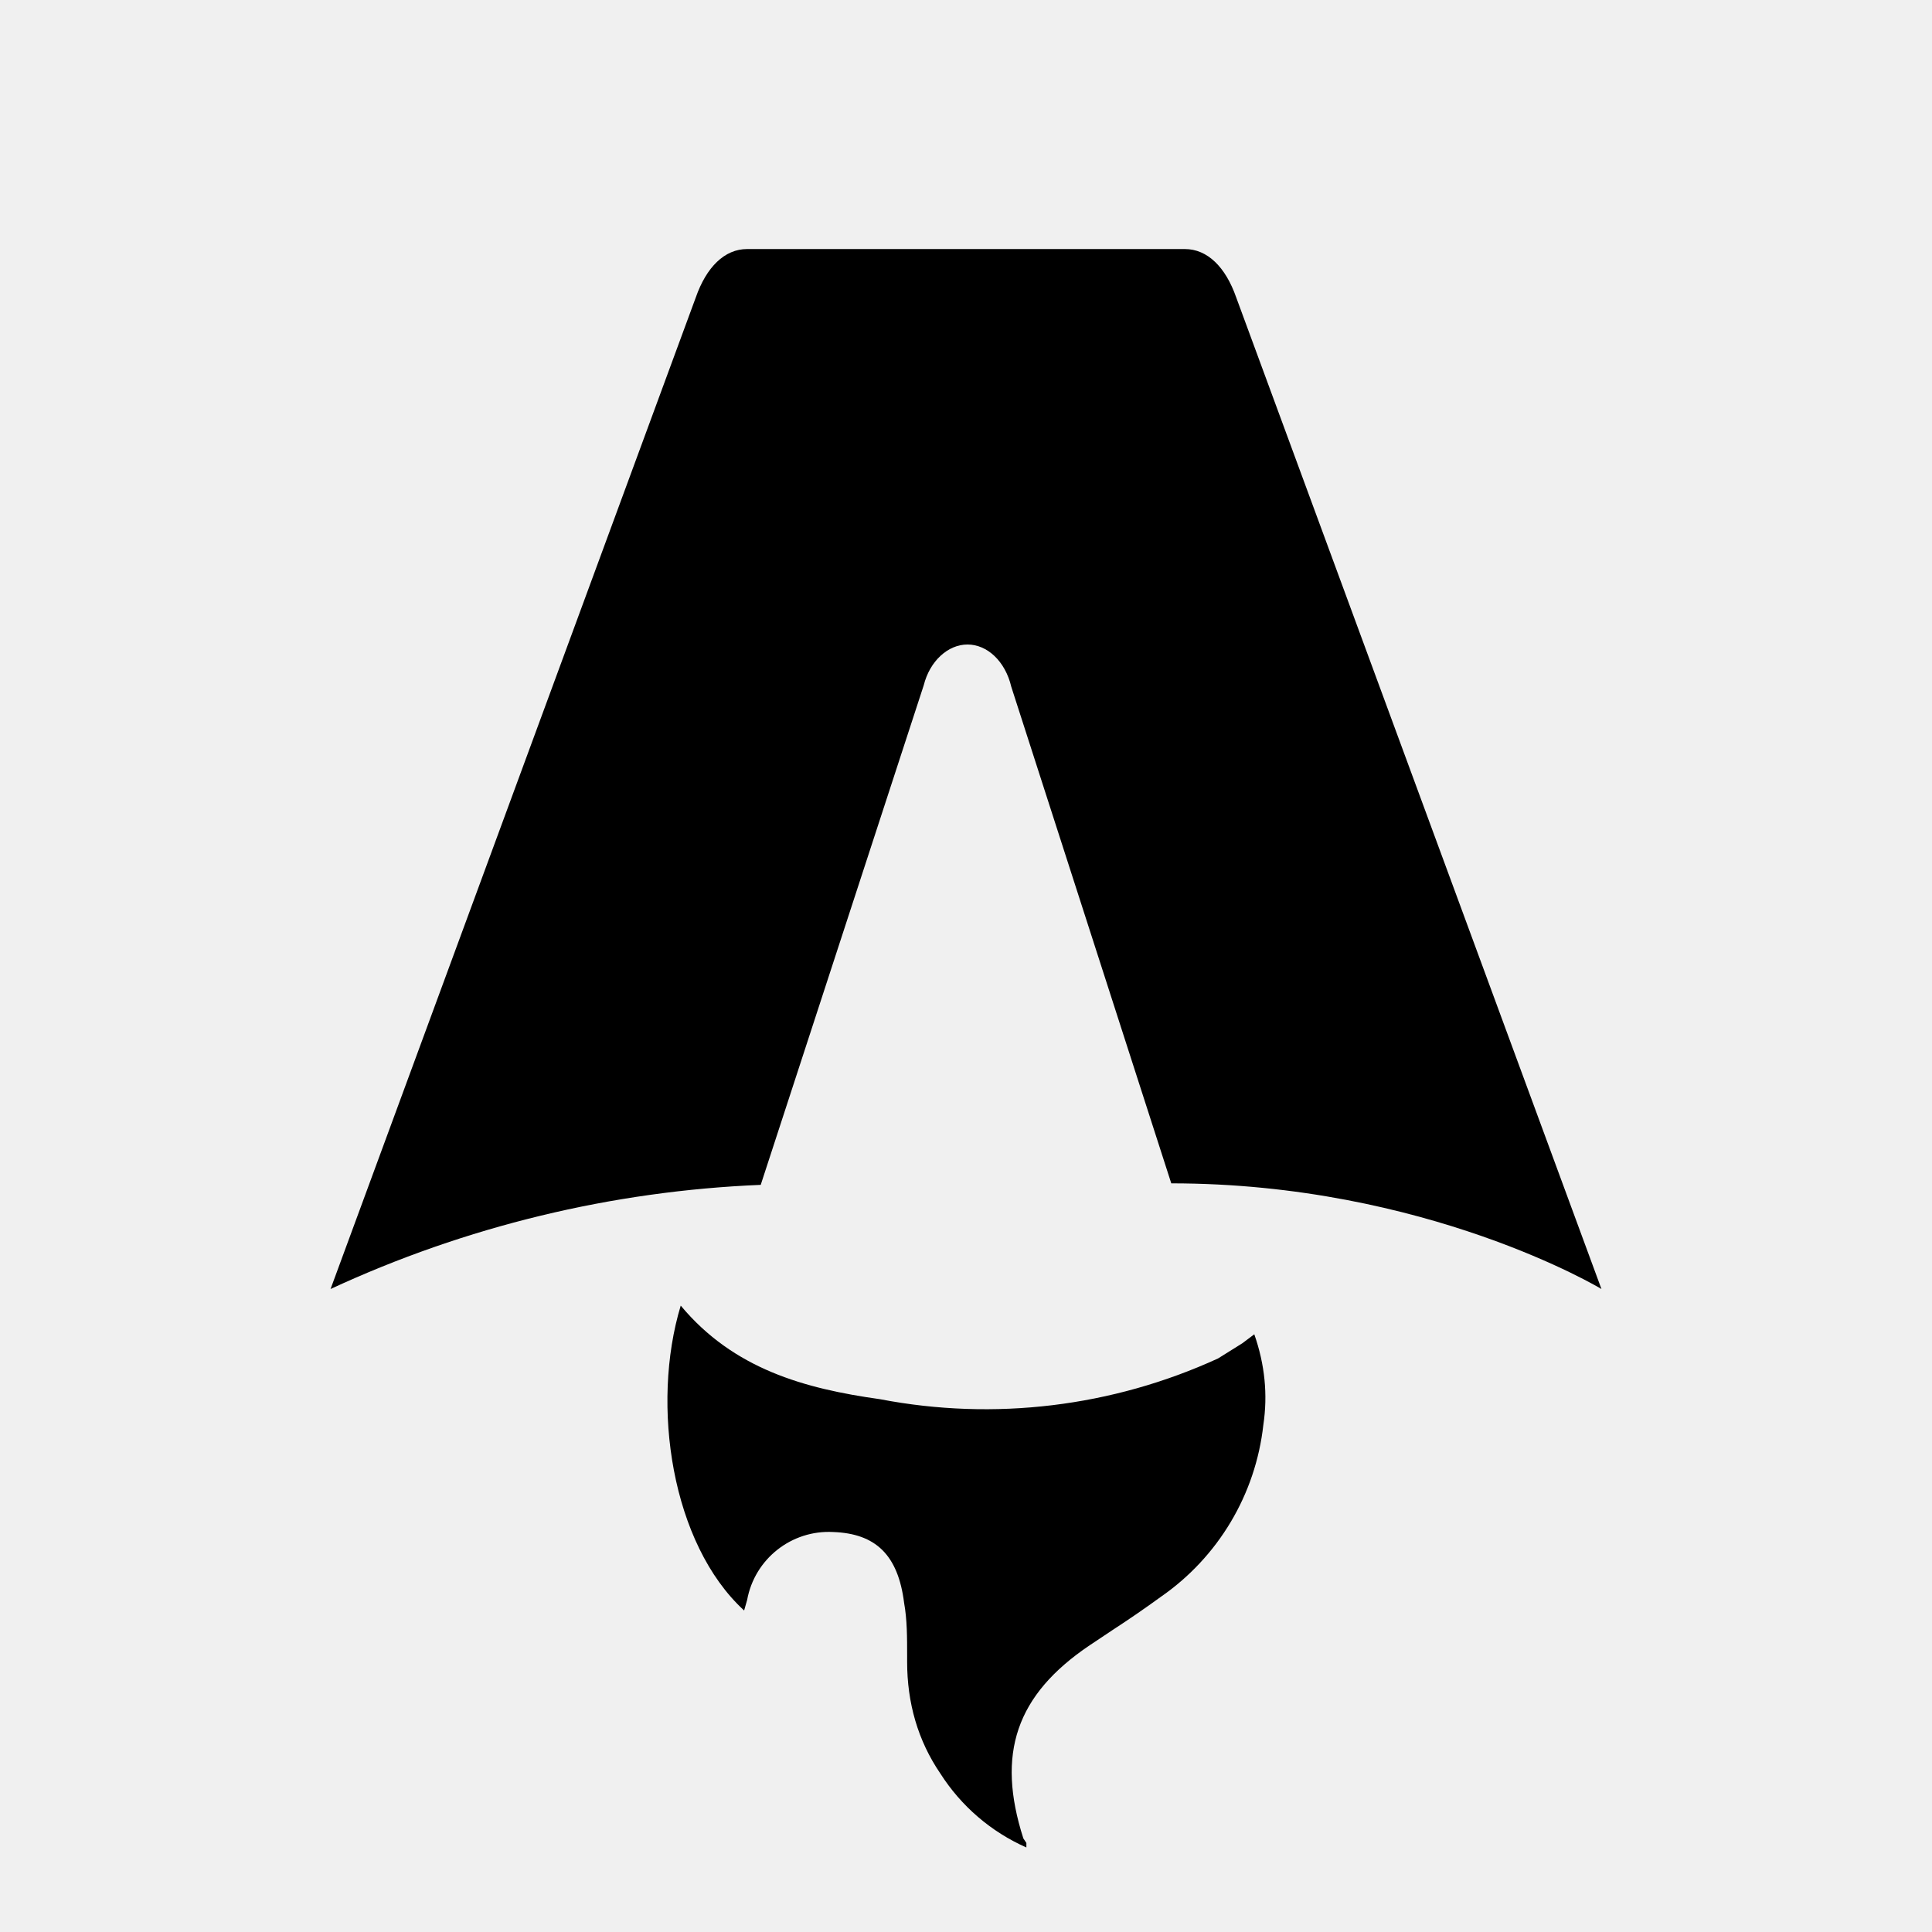
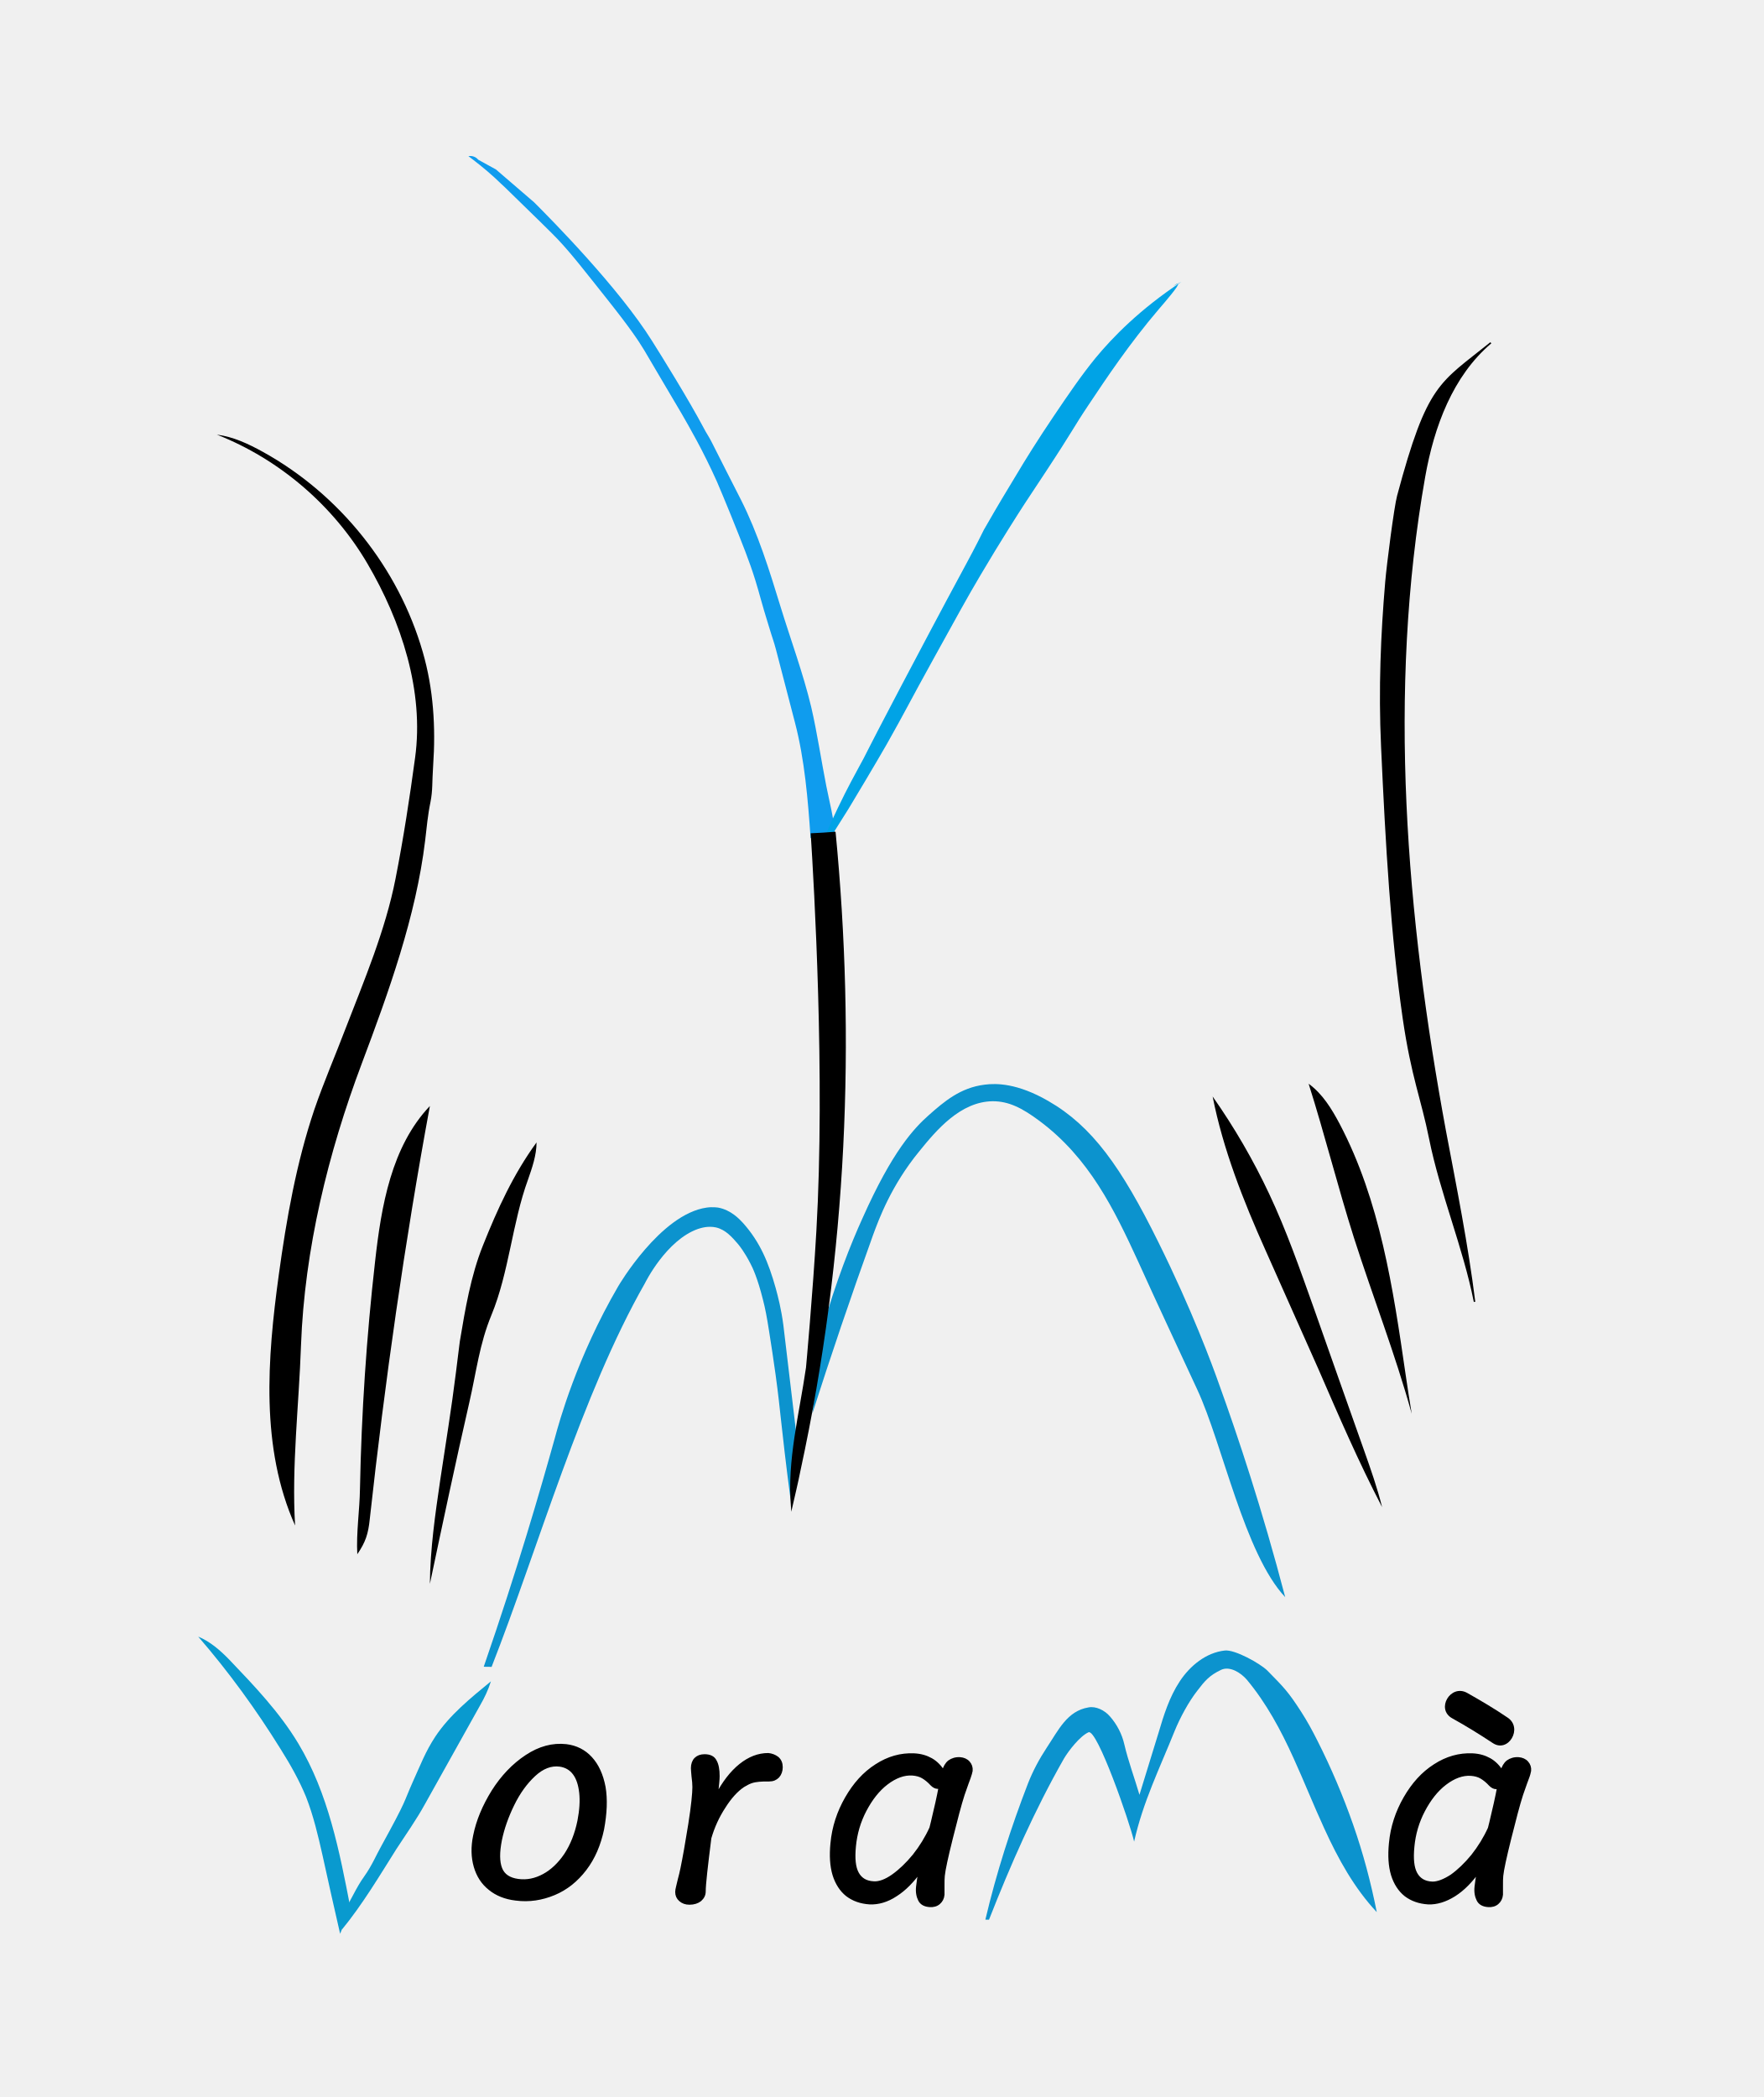
- <svg xmlns="http://www.w3.org/2000/svg" fill="none" viewBox="0 0 128 128">
-   <path d="M50.4 78.5a75.1 75.1 0 0 0-28.5 6.9l24.2-65.7c.7-2 1.9-3.2 3.4-3.2h29c1.5 0 2.7 1.2 3.4 3.2l24.2 65.7s-11.6-7-28.5-7L67 45.5c-.4-1.7-1.6-2.8-2.9-2.8-1.3 0-2.5 1.1-2.9 2.7L50.4 78.5Zm-1.1 28.2Zm-4.2-20.2c-2 6.6-.6 15.8 4.2 20.2a17.5 17.5 0 0 1 .2-.7 5.5 5.5 0 0 1 5.7-4.5c2.8.1 4.3 1.5 4.7 4.7.2 1.1.2 2.3.2 3.5v.4c0 2.7.7 5.2 2.2 7.4a13 13 0 0 0 5.7 4.9v-.3l-.2-.3c-1.8-5.6-.5-9.5 4.4-12.8l1.5-1a73 73 0 0 0 3.2-2.2 16 16 0 0 0 6.8-11.4c.3-2 .1-4-.6-6l-.8.6-1.6 1a37 37 0 0 1-22.4 2.7c-5-.7-9.7-2-13.2-6.2Z" />
-   <style>
-         path { fill: #000; }
-         @media (prefers-color-scheme: dark) {
-             path { fill: #FFF; }
-         }
-     </style>
+ <svg xmlns="http://www.w3.org/2000/svg" id="Слой_1" x="0px" y="0px" viewBox="0 0 595.3 707.8" style="enable-background:new 0 0 595.3 707.8;" xml:space="preserve">
+   <style type="text/css">	.st0{fill:none;}	.st1{stroke:#000000;stroke-width:0.5;stroke-miterlimit:10;}	.st2{stroke:#000000;stroke-miterlimit:10;}	.st3{fill:#0C93CE;}	.st4{fill:#099ACF;}	.st5{fill:#0F9CEE;}	.st6{fill:#00A3E6;}</style>
+   <path class="st0" d="M452.7,596.8c-6.1,13.6-11,27.6-14.8,41.9c3-7.6,7.7-14.5,13.6-20" />
+   <path d="M99.6,514.9c-11.7-26.2-9.4-56.2-5.5-84.6c2.6-18.9,5.9-37.7,12-55.8c3.2-9.3,7.1-18.3,10.6-27.5 c6.1-15.8,13.4-33,16.8-50.4c2.7-13.7,4.8-27.5,6.6-40.8c3.1-22.5-4.6-46-16.1-65.6s-29.7-35.2-50.8-43.5c5.5,0.7,10.6,3.1,15.5,5.8 c25.9,14.3,45.8,39.1,54,67.6c3.6,12.4,4.4,25.4,3.5,38.3c-0.4,5.9-0.1,8.2-0.9,12.3c-0.9,4.3-1.3,8.7-1.8,13 c-3.1,25.7-12.3,51.1-21.4,75.3c-11.4,30.3-19.3,62.7-20.5,95C100.9,474.5,98.4,494.8,99.6,514.9z" />
+   <path d="M120.6,524.6c-0.4-7.2,0.8-14.9,0.9-22.1c0.5-25.6,2.2-51.2,5.1-76.7c2.1-18.8,5.5-38.8,18.5-52.5 c-8.5,46-15.2,93.1-20.3,139.5C124.3,517.7,123.4,520.5,120.6,524.6z" />
+   <path d="M153.9,463.2c-1.5,12.1-3.5,24.3-5.3,36.3c-1.7,11.6-3.4,23.3-3.5,35.1c4.3-20.4,8.7-41.1,13.3-61.2 c2.4-10.4,3.4-19.7,7.5-29.6c5.9-14.3,7-31.1,12.3-45.6c1.4-4,2.9-8.3,2.9-12.6c-7.8,10.7-13.2,22.5-18.1,34.8 c-4.1,10.2-6,21.6-7.8,32.4C154.8,456.2,154.3,459.7,153.9,463.2z" />
+   <path class="st1" d="M497.7,439.4c-2.4-19.2-6.3-38.7-9.9-57.7c-13.4-72.4-19.8-148.3-7-220.8c3-16.9,9.3-34.1,22.4-45.2 c-17.2,13.9-21.2,13.6-31.4,51.7c-1,3.7-3.5,23.1-4,29c-1.5,17.6-2.3,36.1-1.4,55.6c1.5,33.3,3.3,64,7.3,91.7 c2.9,19.9,6.2,27.1,8.9,40.6C486.3,402.7,494.1,421.1,497.7,439.4z" />
+   <path d="M476.5,477.2c-0.7-4.3-1.5-9.2-2.1-13.5c-4.2-28.9-8.6-58.4-22.2-84.3c-2.7-5.1-5.8-10.2-10.5-13.6c5.4,17,9.9,35,15.3,52 C463.4,437.8,470.9,456.9,476.5,477.2z" />
+   <path d="M466.5,508.7c-1.6-6.4-3.8-12.7-6-18.9c-5.7-16.2-11.5-32.4-17.2-48.7c-4.6-12.9-9.1-25.8-14.9-38.1 c-5.4-11.5-11.8-22.5-19.1-32.9c3.5,17.8,10.4,35.3,17.8,51.8c6,13.4,11.9,26.8,17.9,40.2C451.9,478,458.5,493.3,466.5,508.7z" />
+   <path class="st0" d="M562.3,632.6" />
+   <path class="st2" d="M165.3,637.5c-2.4-1.9-4-4.4-4.9-7.5c-0.9-3.1-1-6.6-0.2-10.4c1-5,3.1-10,6.2-15c3.1-4.9,6.9-8.9,11.3-11.8 c4.4-2.9,8.8-4.1,13.4-3.6c3.3,0.4,6.1,1.8,8.3,4.2c2.2,2.4,3.7,5.6,4.5,9.8c0.7,4.1,0.5,8.8-0.5,14.2c-1.1,5.2-3,9.7-5.9,13.5 c-2.9,3.8-6.4,6.6-10.5,8.3s-8.4,2.4-12.9,1.8C170.6,640.6,167.6,639.4,165.3,637.5z M196,605.1c-0.3-2.7-1-4.9-2.2-6.5 c-1.2-1.6-2.8-2.5-4.8-2.8c-3-0.4-5.9,0.7-8.7,3.3c-2.8,2.6-5.2,5.9-7.2,10c-2,4.1-3.4,8.1-4.2,12c-0.8,4.1-0.8,7.3,0.1,9.6 c0.9,2.3,2.9,3.6,5.9,4c3,0.4,5.8-0.2,8.6-1.7c2.8-1.5,5.3-3.9,7.4-7c2.1-3.2,3.6-7,4.5-11.4C196.1,611,196.3,607.8,196,605.1z" />
+   <path class="st2" d="M262.4,593.4c0.9,0.8,1.3,1.8,1.3,3.1c0,1.2-0.4,2.3-1.1,3.1c-0.8,0.8-1.7,1.2-3,1.2c-1.4,0-2.6,0-3.4,0.1 c-0.9,0.1-1.7,0.2-2.6,0.5c-0.9,0.3-1.8,0.8-2.8,1.4c-2.2,1.5-4.4,3.9-6.4,7.1c-2.1,3.2-3.7,6.7-4.8,10.5c-1.2,9.6-1.9,15.6-1.9,18 c0,1.2-0.5,2.1-1.4,2.9c-0.9,0.7-2.1,1.1-3.6,1.1c-1.3,0-2.3-0.4-3.1-1.1c-0.8-0.7-1.2-1.6-1.2-2.7c0-0.4,0.1-1.1,0.3-1.8 c0.2-0.8,0.4-1.6,0.6-2.5c0.3-1.1,0.6-2.3,0.9-3.8c0.7-3.4,1.6-8.4,2.6-14.7s1.4-10.6,1.4-12.6c0-1-0.1-2.2-0.3-3.7 c-0.1-1.3-0.2-2.2-0.2-2.7c0-1.3,0.4-2.4,1.1-3.1c0.7-0.7,1.7-1.1,3-1.1c1.8,0,3,0.6,3.6,1.8c0.7,1.2,1,2.9,1,5.1 c0,1.1-0.2,3.1-0.5,5.8l-0.1,1c2.4-4.6,5.1-8.1,8.1-10.5c3-2.4,6.1-3.6,9.4-3.6C260.4,592.3,261.5,592.7,262.4,593.4z" />
+   <path class="st2" d="M327.1,600.1c-0.4,1.1-0.6,1.7-0.7,1.9c-0.7,2-1.1,3.2-1.3,3.7c-1.1,3.4-2.4,8.4-4,14.8 c-1.6,6.4-2.5,10.6-2.7,12.6c-0.1,0.9-0.1,2-0.1,3.4c0,1.3,0,2.3,0,3c-0.1,1.2-0.6,2.1-1.4,2.8s-1.9,1-3.1,0.9 c-1.6-0.1-2.8-0.7-3.4-1.9c-0.6-1.2-0.9-2.6-0.7-4.5c0.2-1.6,0.4-3.4,0.9-5.4c-2.5,3.5-5.2,6.3-8.2,8.2c-3,2-6,2.8-8.8,2.7 c-3.1-0.2-5.6-1.1-7.7-2.7c-2-1.6-3.5-3.9-4.4-6.8c-0.9-3-1.1-6.5-0.7-10.6c0.5-5.5,2.2-10.6,4.9-15.3c2.7-4.7,6-8.4,10.1-11 c4-2.6,8.3-3.8,12.7-3.6c2.3,0.1,4.2,0.7,5.8,1.6c1.6,0.9,3,2.3,4.1,4.1c0.4-1.5,1.1-2.7,2-3.4c1-0.7,2.2-1.1,3.7-1 c1.1,0.1,2.1,0.5,2.8,1.3c0.7,0.8,1,1.7,0.9,2.8C327.7,598.2,327.5,599,327.1,600.1z M301.4,633.1c2.4-1.7,4.8-4,7.1-6.8 c2.3-2.9,4.2-6,5.7-9.3l0.5-2c1.1-4.6,2-8.5,2.6-11.8c-0.3,0.1-0.5,0.1-0.8,0.1c-0.7,0-1.4-0.4-2-1c-1-1.1-2-1.9-3-2.5 c-1-0.6-2.2-0.9-3.5-1c-2.9-0.2-5.8,0.9-8.7,3.1c-2.9,2.2-5.3,5.3-7.3,9.1c-2,3.8-3.2,7.9-3.6,12.2c-0.4,4.1-0.1,7.1,1,9.1 s2.9,3.1,5.6,3.2C296.8,635.6,299,634.8,301.4,633.1z" />
+   <path class="st3" d="M374.6,579.3c2.4,2.7,4.1,6,4.9,9.5c1.3,5.6,3.5,11.5,5.1,17c2.1-7,4.3-13.8,6.4-20.8 c1.8-6.1,3.7-12.2,7.2-17.5s8.9-9.7,15.2-10.4c3.4-0.4,12,4.4,14.4,6.8c5.7,5.8,7,7.1,11.4,13.9c2,3.1,3.8,6.4,5.5,9.8 c4.6,9.1,8.6,18.5,12,28.2s6,19.5,8,29.6c-7.6-8.1-13-17.9-17.7-28.2c-3.6-7.8-6.8-15.9-10.4-23.8c-4.3-9.5-9.2-18.6-15.8-26.5 c-2.1-2.4-5.7-4.6-8.6-3.3c-4,1.9-5.5,3.7-8.1,7.1c-2.9,3.7-5.8,9.1-7.6,13.5c-5.1,12.7-10.7,24-13.7,37.4 c-1.5-6.6-12.5-38.2-15.4-36.9c-2.9,1.3-6.7,6.2-8.3,8.9c-9.9,17.4-18,35.8-25.3,54.4c0.2-0.1-1.4,0-1.2-0.1 c3.7-15.7,8.6-31,14.4-46c1.7-4.3,3.8-8.2,6.3-12c4-6,6.9-12.4,14.1-13.6C369.9,575.8,372.9,577.3,374.6,579.3z" />
+   <g>
+     <path class="st4" d="M114.8,652.7c-2-8.8-4-17.5-5.9-26.3c-1.5-6.7-3.1-13.5-5.6-19.9c-2.3-5.6-5.3-10.9-8.5-16  c-8.3-13.4-17.6-26.2-27.9-38.1c4.1,1.7,7.5,4.7,10.6,7.9c8.4,8.8,16.9,17.7,23.2,28.2c10.1,16.8,13.9,36.4,17.6,55.6" />
+     <path class="st4" d="M115.4,645.6c-0.1-0.2-0.3,0.2-0.1,0.3c0.2,0.1,0.4-0.1,0.5-0.3c2.5-3.8,4.4-8.5,7.1-12.2  c2.7-3.8,4.1-7.3,5.8-10.3c8.9-16.2,7.3-14.2,10.6-21.6c2.5-5.5,4.3-10.3,7.6-15.3c4.9-7.4,12-13.1,18.8-18.7  c-0.9,2.9-2.2,5.6-3.7,8.2c-6.2,11.1-12.4,22.2-18.6,33.3c-2.8,5.1-6.4,10.2-9.6,15.1c-5.8,9.2-11.5,18.8-18.4,27.2" />
+   </g>
+   <path class="st0" d="M386.8,595.9c-0.9,0.6-1.9,1.2-2.8,1.9" />
+   <path class="st3" d="M371.7,737.2c0.3,0.9,0.6,1.9,0.9,2.8" />
+   <path class="st3" d="M266.8,505.8c-1.6-12-2.6-21.2-3.3-27.5c-0.3-2.8-0.8-7.6-1.7-14.2c-0.8-5.9-1.4-9.5-2.2-14.7 c-0.8-5.1-1.3-7.7-2.1-10.8c-1.8-7.2-3.5-10.8-4.2-12.1c-2-3.9-3.7-6-4.2-6.6c-2-2.3-4.1-4.8-7.4-5.6c-2.8-0.6-5.1,0.2-6.1,0.5 c-10.8,3.8-17.9,18.3-17.9,18.3c-21.4,37.5-36,89.3-51.8,129.6c0.5-0.2-3,0-2.6-0.2c11.4-33,19-59.3,24-77.2 c1.4-5.2,7.4-27.2,21.4-51.2c0,0,14.2-24.3,29.8-26.5c2-0.3,3.9,0,3.9,0c4.3,0.8,7.1,3.8,8.4,5.2c5.8,6.5,8.6,13.4,11,21.9 c0.8,2.9,1.9,7.2,2.6,12.5c1.5,12.6,3,25.2,4.5,37.8" />
+   <path class="st3" d="M277.6,448.5c4.5-15.8,9.5-28.5,13.6-37.5c10-22.4,17.2-30.1,22.4-34.7c5-4.4,10.5-9.2,18.8-10.2 c3.9-0.5,11-0.5,21.4,5.5c14.8,8.5,24.6,22.2,37.2,47.7c11.3,22.8,18.1,41.2,20.5,48c6.4,17.7,14.5,42,22.3,71.8 c-13.8-14.7-21.1-51.6-29.7-70.1c-6.5-14.1-13.4-28.7-19.8-42.9c-8.3-18.1-16.7-35.3-33.5-47.8c-5.9-4.4-10.4-6.6-15.7-6.6 c-10.9,0.1-19,9.7-24.9,17c-9.4,11.5-13.5,22.7-15.5,28.1c-7.6,21.1-14.4,41.2-20.5,60.3" />
+   <path class="st2" d="M515.6,600.1c-0.4,1.1-0.6,1.7-0.7,1.9c-0.7,2-1.1,3.2-1.3,3.7c-1.1,3.4-2.4,8.4-4,14.8 c-1.6,6.4-2.5,10.6-2.7,12.6c-0.1,0.9-0.1,2-0.1,3.4c0,1.3,0,2.3,0,3c-0.1,1.2-0.6,2.1-1.4,2.8c-0.8,0.7-1.9,1-3.1,0.9 c-1.6-0.1-2.8-0.7-3.4-1.9c-0.6-1.2-0.9-2.6-0.7-4.5c0.2-1.6,0.4-3.4,0.9-5.4c-2.5,3.5-5.2,6.3-8.2,8.2s-6,2.8-8.8,2.7 c-3.1-0.2-5.6-1.1-7.7-2.7c-2-1.6-3.5-3.9-4.4-6.8c-0.9-3-1.1-6.5-0.7-10.6c0.5-5.5,2.2-10.6,4.9-15.3c2.7-4.7,6-8.4,10.1-11 c4-2.6,8.3-3.8,12.7-3.6c2.3,0.1,4.2,0.7,5.8,1.6c1.6,0.9,3,2.3,4.1,4.1c0.4-1.5,1.1-2.7,2-3.4c1-0.7,2.2-1.1,3.7-1 c1.1,0.1,2.1,0.5,2.8,1.3c0.7,0.8,1,1.7,0.9,2.8C516.2,598.2,516,599.1,515.6,600.1z M489.9,633.2c2.4-1.7,4.8-4,7.1-6.8 c2.3-2.9,4.2-6,5.7-9.3l0.5-2c1.1-4.6,2-8.5,2.6-11.8c-0.3,0.1-0.5,0.1-0.8,0.1c-0.7,0-1.4-0.4-2-1c-1-1.1-2-1.9-3-2.5 c-1-0.6-2.2-0.9-3.5-1c-2.9-0.2-5.8,0.9-8.7,3.1c-2.9,2.2-5.3,5.3-7.3,9.1c-2,3.8-3.2,7.9-3.6,12.2c-0.4,4.1-0.1,7.1,1,9.1 c1.1,2,2.9,3.1,5.6,3.2C485.3,635.6,487.4,634.8,489.9,633.2z" />
+   <path d="M508.8,579.7c-4.4-3-9-5.7-13.6-8.3c-5.6-3.1-10.7,5.5-5,8.6c4.7,2.6,9.2,5.4,13.6,8.3C509.1,591.9,514.2,583.2,508.8,579.7 z" />
+   <path class="st1" d="M124.7,50.8" />
+   <path class="st0" d="M125.9,51.6c11,7.3,21.2,15.7,30.4,25.3c1.7,1.8,3.5,3.8,3.3,6.3" />
+   <path class="st5" d="M180.3,68.3c6.2,6.2,28.6,28.9,39.8,46.8c3.1,4.9,12.3,19.7,17.5,29.5c0.7,1.4,1.8,3,2.5,4.4 c3.3,6.6,6.7,13.2,10,19.7c5.7,11.3,9.6,23.8,13.3,35.9c3.4,11.1,7.7,22.7,10.4,34c2,8.6,3.4,18.1,5.1,26.7 c1.1,5.6,2.6,10.9,2.9,16.6c-2.7-0.1-5.7,0.2-8.2,1c-0.9-13-2-26.5-5.3-39.1c-2.1-8.2-4.3-16.4-6.4-24.6c-0.8-3-1.1-3.5-2.3-7.5 c-2.8-9-3-10.5-4.7-16c-2-6.4-4.1-11.6-8.2-21.8c-2.2-5.4-3.3-8-4.7-11.3c-4.7-10.5-9.3-18.4-12-23.1c-0.9-1.6-0.4-0.6-7.5-12.7 c-4.5-7.6-4.5-7.6-5-8.5c-2-3.3-4.7-7.4-12.4-17.1c-8.1-10.2-12.1-15.4-16.9-20.5c-1.5-1.6-6.9-6.9-17.8-17.5 c-0.7-0.6-1.8-1.7-3.3-3.1c-3.6-3.3-6.9-5.8-9-7.4c1.2-0.2,2.5,0.2,3.3,1.2c2,1.1,4,2.2,6,3.3" />
+   <path class="st0" d="M125.3,51.9c9.8,8.1,18.8,17,26.9,26.8" />
+   <path class="st6" d="M396,96.6c0.7-0.5,1.5-1.1,1.7-0.9c0.5,0.5-4.8,6.6-6.6,8.7c-9.9,11.6-17.7,23.3-23.7,32.3 c-5.1,7.6-5.1,8.4-14.6,22.8c-3.8,5.8-4.1,6.2-7,10.6c-2,3.1-8,12.4-14.9,24.1c-4.5,7.6-8.1,14.2-15.5,27.6 c-8.8,15.9-9.6,17.9-16.1,29.4c0,0-4.1,7.2-12.9,21.8c0,0-1.7,2.7-5.6,8.9c-4.1,6.3-4.4,6.5-4.5,6.4c-0.6-0.3,3.5-9.3,6.5-15.6 c3.3-6.9,6.1-11.9,6.9-13.4c3.8-6.9,0.2-0.6,14.4-27.6c5.5-10.4,12.9-24.5,22.2-41.7c0,0,3.2-5.9,5.8-11.2c0,0,0,0,0,0c0,0,0,0,0,0 c0,0,3-5.2,3.7-6.4c0.9-1.6,2.9-4.9,7.3-12.2c2.9-4.9,7.2-11.8,12.6-19.8c4.8-7.1,9.2-13.6,14.1-19.6c5.7-6.9,14.9-16.4,29-25.7" />
+   <path class="st1" d="M267.2,508.6c0.9-4,1.9-8,2.7-12.1c16-73.8,18.6-146.1,11.9-215.5c-2.6,0.2-5.3,0.4-7.9,0.5 c1.1,17.2,4.9,81.9,1.9,134c-1.2,21.1-3.5,46.1-3.5,46.1C270,477.5,265.9,492.7,267.2,508.6z" />
</svg>
